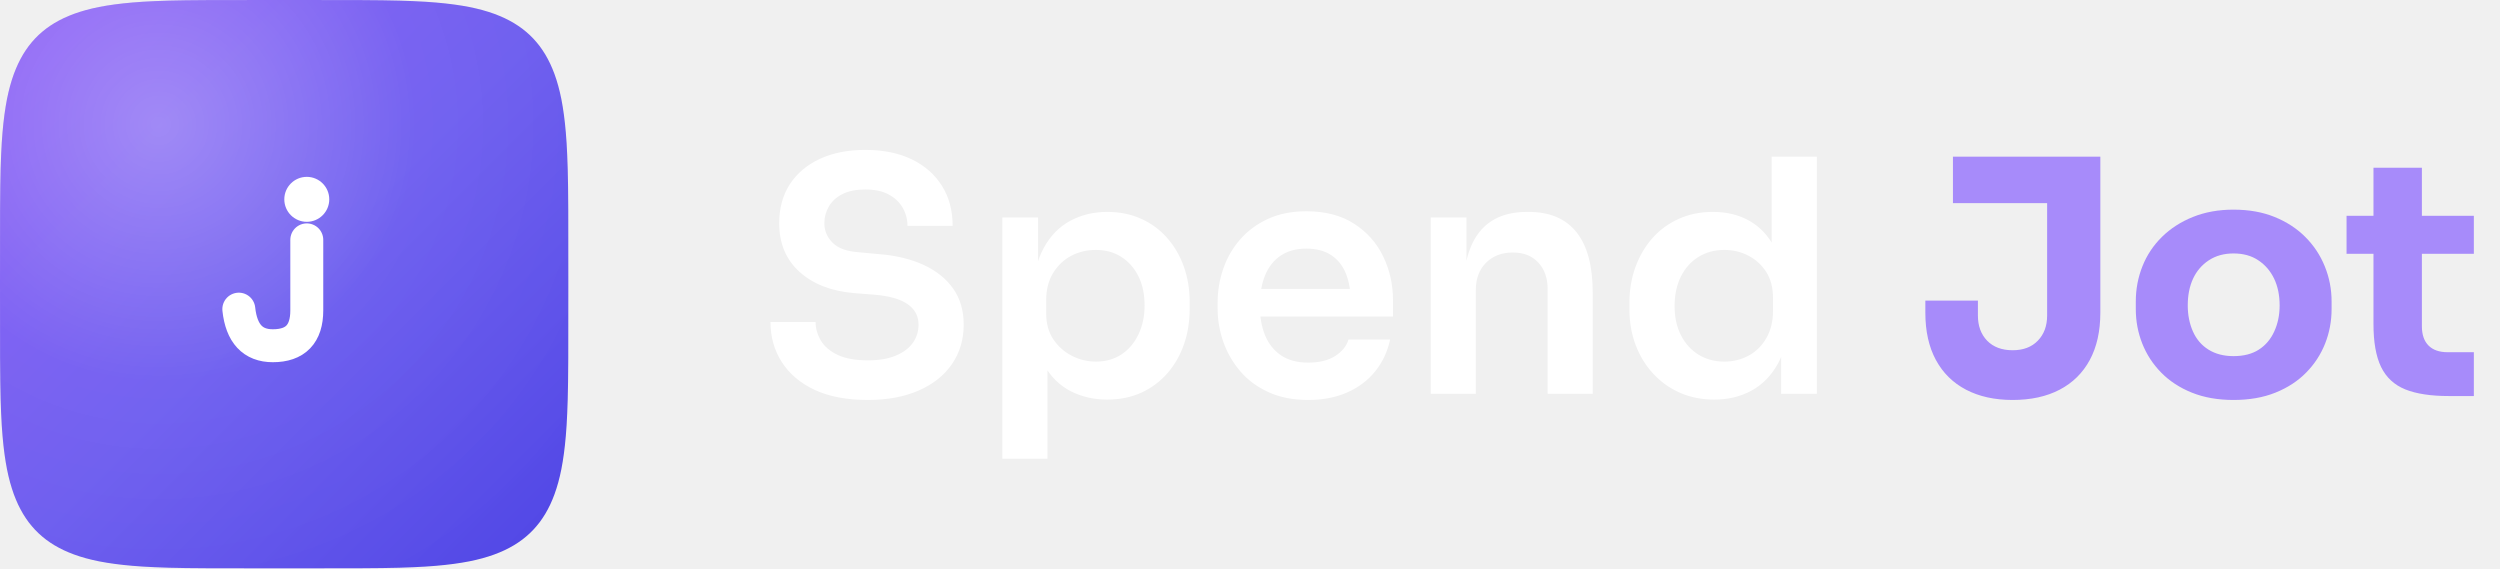
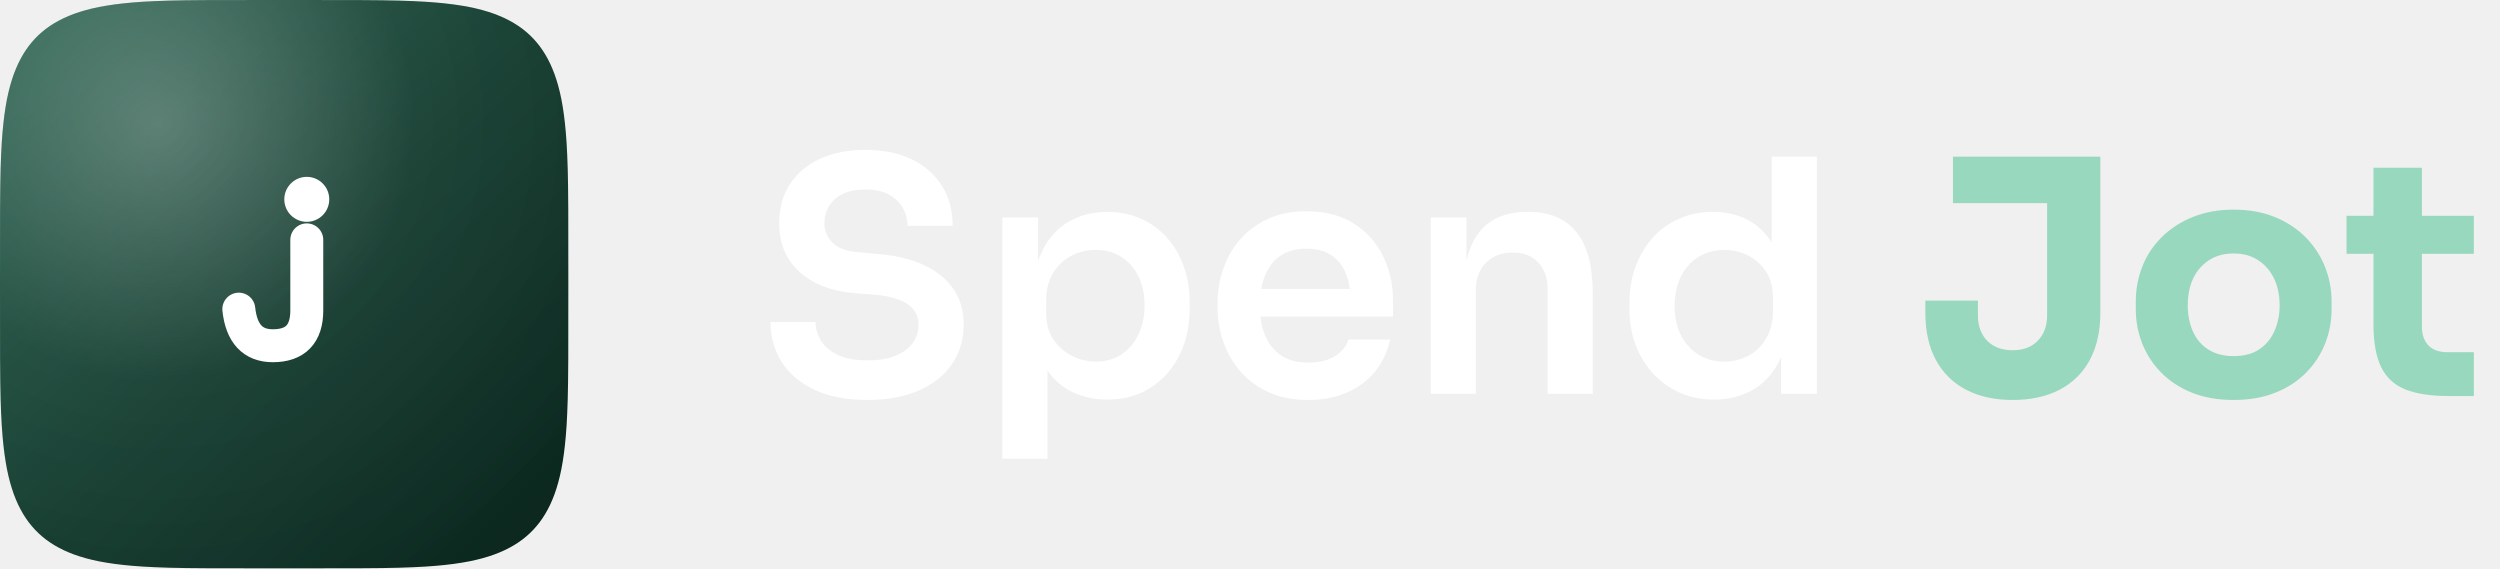
<svg xmlns="http://www.w3.org/2000/svg" viewBox="0 0 739 168" width="739" height="168">
  <defs>
    <linearGradient id="bg" x1="0" y1="0" x2="1" y2="1">
-       <stop offset="0" stop-color="#8B5CF6" />
-       <stop offset="0.5" stop-color="#6D5DEF" />
-       <stop offset="1" stop-color="#4F46E5" />
+       <stop offset="0" stop-color="#28624F" />
+       <stop offset="0.5" stop-color="#153D30" />
+       <stop offset="1" stop-color="#0A241C" />
    </linearGradient>
    <radialGradient id="glow" cx="0.28" cy="0.22" r="0.9">
      <stop offset="0" stop-color="#FFFFFF" stop-opacity="0.28" />
      <stop offset="0.5" stop-color="#FFFFFF" stop-opacity="0.04" />
      <stop offset="1" stop-color="#FFFFFF" stop-opacity="0" />
    </radialGradient>
  </defs>
  <path d="M 168.00 84.00 L 167.98 105.95 L 167.92 112.95 L 167.82 118.04 L 167.67 122.17 L 167.49 125.70 L 167.26 128.82 L 166.99 131.62 L 166.68 134.17 L 166.33 136.51 L 165.94 138.69 L 165.50 140.72 L 165.02 142.61 L 164.49 144.40 L 163.92 146.08 L 163.30 147.66 L 162.64 149.16 L 161.93 150.57 L 161.17 151.92 L 160.36 153.19 L 159.51 154.39 L 158.59 155.53 L 157.63 156.61 L 156.61 157.63 L 155.53 158.59 L 154.39 159.51 L 153.19 160.36 L 151.92 161.17 L 150.57 161.93 L 149.16 162.64 L 147.66 163.30 L 146.08 163.92 L 144.40 164.49 L 142.61 165.02 L 140.72 165.50 L 138.69 165.94 L 136.51 166.33 L 134.17 166.68 L 131.62 166.99 L 128.82 167.26 L 125.70 167.49 L 122.17 167.67 L 118.04 167.82 L 112.95 167.92 L 105.95 167.98 L 84.00 168.00 L 62.05 167.98 L 55.05 167.92 L 49.96 167.82 L 45.83 167.67 L 42.30 167.49 L 39.18 167.26 L 36.38 166.99 L 33.83 166.68 L 31.49 166.33 L 29.31 165.94 L 27.28 165.50 L 25.39 165.02 L 23.60 164.49 L 21.92 163.92 L 20.34 163.30 L 18.84 162.64 L 17.43 161.93 L 16.08 161.17 L 14.81 160.36 L 13.61 159.51 L 12.47 158.59 L 11.39 157.63 L 10.37 156.61 L 9.41 155.53 L 8.49 154.39 L 7.64 153.19 L 6.83 151.92 L 6.07 150.57 L 5.36 149.16 L 4.70 147.66 L 4.08 146.08 L 3.51 144.40 L 2.98 142.61 L 2.50 140.72 L 2.06 138.69 L 1.67 136.51 L 1.32 134.17 L 1.01 131.62 L 0.74 128.82 L 0.51 125.70 L 0.33 122.17 L 0.18 118.04 L 0.08 112.95 L 0.02 105.95 L 0.00 84.00 L 0.02 62.05 L 0.08 55.05 L 0.18 49.96 L 0.33 45.83 L 0.51 42.30 L 0.74 39.18 L 1.01 36.38 L 1.32 33.83 L 1.67 31.49 L 2.06 29.31 L 2.50 27.28 L 2.98 25.39 L 3.51 23.60 L 4.08 21.92 L 4.70 20.34 L 5.36 18.84 L 6.07 17.43 L 6.83 16.08 L 7.64 14.81 L 8.49 13.61 L 9.41 12.47 L 10.37 11.39 L 11.39 10.37 L 12.47 9.41 L 13.61 8.49 L 14.81 7.64 L 16.08 6.83 L 17.43 6.07 L 18.84 5.36 L 20.34 4.70 L 21.92 4.08 L 23.60 3.51 L 25.39 2.98 L 27.28 2.50 L 29.31 2.06 L 31.49 1.67 L 33.83 1.32 L 36.38 1.01 L 39.18 0.74 L 42.30 0.51 L 45.83 0.33 L 49.96 0.18 L 55.05 0.08 L 62.05 0.02 L 84.00 0.00 L 105.95 0.02 L 112.95 0.08 L 118.04 0.18 L 122.17 0.33 L 125.70 0.51 L 128.82 0.74 L 131.62 1.01 L 134.17 1.32 L 136.51 1.67 L 138.69 2.06 L 140.72 2.50 L 142.61 2.98 L 144.40 3.51 L 146.08 4.08 L 147.66 4.70 L 149.16 5.36 L 150.57 6.07 L 151.92 6.83 L 153.19 7.64 L 154.39 8.49 L 155.53 9.41 L 156.61 10.37 L 157.63 11.39 L 158.59 12.47 L 159.51 13.61 L 160.36 14.81 L 161.17 16.08 L 161.93 17.43 L 162.64 18.84 L 163.30 20.34 L 163.92 21.92 L 164.49 23.60 L 165.02 25.39 L 165.50 27.28 L 165.94 29.31 L 166.33 31.49 L 166.68 33.83 L 166.99 36.38 L 167.26 39.18 L 167.49 42.30 L 167.67 45.83 L 167.82 49.96 L 167.92 55.05 L 167.98 62.05 L 168.00 84.00 Z" fill="url(#bg)" />
  <path d="M 168.00 84.00 L 167.98 105.95 L 167.92 112.95 L 167.82 118.04 L 167.67 122.17 L 167.49 125.70 L 167.26 128.82 L 166.99 131.62 L 166.68 134.17 L 166.33 136.51 L 165.94 138.69 L 165.50 140.72 L 165.02 142.61 L 164.49 144.40 L 163.92 146.08 L 163.30 147.66 L 162.64 149.16 L 161.93 150.57 L 161.17 151.92 L 160.36 153.19 L 159.51 154.39 L 158.59 155.53 L 157.63 156.61 L 156.61 157.63 L 155.53 158.59 L 154.39 159.51 L 153.19 160.36 L 151.92 161.17 L 150.57 161.93 L 149.16 162.64 L 147.66 163.30 L 146.08 163.92 L 144.40 164.49 L 142.61 165.02 L 140.72 165.50 L 138.69 165.94 L 136.51 166.33 L 134.17 166.68 L 131.62 166.99 L 128.82 167.26 L 125.70 167.49 L 122.17 167.67 L 118.04 167.82 L 112.95 167.92 L 105.95 167.98 L 84.00 168.00 L 62.05 167.98 L 55.05 167.92 L 49.96 167.82 L 45.83 167.67 L 42.30 167.49 L 39.18 167.26 L 36.38 166.99 L 33.83 166.68 L 31.49 166.33 L 29.31 165.94 L 27.28 165.50 L 25.39 165.02 L 23.60 164.49 L 21.92 163.92 L 20.34 163.30 L 18.84 162.64 L 17.43 161.93 L 16.08 161.17 L 14.81 160.36 L 13.61 159.51 L 12.47 158.59 L 11.39 157.63 L 10.37 156.61 L 9.41 155.53 L 8.49 154.39 L 7.64 153.19 L 6.83 151.92 L 6.07 150.57 L 5.36 149.16 L 4.70 147.66 L 4.08 146.08 L 3.51 144.40 L 2.98 142.61 L 2.50 140.72 L 2.06 138.69 L 1.67 136.51 L 1.32 134.17 L 1.01 131.62 L 0.74 128.82 L 0.51 125.70 L 0.33 122.17 L 0.18 118.04 L 0.08 112.95 L 0.02 105.95 L 0.00 84.00 L 0.02 62.05 L 0.08 55.05 L 0.18 49.96 L 0.33 45.83 L 0.51 42.30 L 0.74 39.18 L 1.01 36.38 L 1.32 33.83 L 1.67 31.49 L 2.06 29.31 L 2.50 27.28 L 2.98 25.39 L 3.51 23.60 L 4.08 21.92 L 4.70 20.34 L 5.36 18.84 L 6.07 17.43 L 6.83 16.08 L 7.64 14.81 L 8.49 13.61 L 9.41 12.47 L 10.37 11.39 L 11.39 10.37 L 12.47 9.41 L 13.61 8.49 L 14.81 7.64 L 16.08 6.83 L 17.43 6.07 L 18.84 5.36 L 20.34 4.70 L 21.92 4.08 L 23.60 3.51 L 25.39 2.98 L 27.28 2.50 L 29.31 2.06 L 31.49 1.67 L 33.83 1.32 L 36.38 1.01 L 39.18 0.74 L 42.30 0.51 L 45.83 0.33 L 49.96 0.18 L 55.05 0.08 L 62.05 0.02 L 84.00 0.00 L 105.95 0.02 L 112.95 0.08 L 118.04 0.18 L 122.17 0.33 L 125.70 0.51 L 128.82 0.74 L 131.62 1.01 L 134.17 1.32 L 136.51 1.67 L 138.69 2.06 L 140.72 2.50 L 142.61 2.98 L 144.40 3.51 L 146.08 4.08 L 147.66 4.70 L 149.16 5.36 L 150.57 6.07 L 151.92 6.83 L 153.19 7.64 L 154.39 8.49 L 155.53 9.41 L 156.61 10.37 L 157.63 11.39 L 158.59 12.47 L 159.51 13.61 L 160.36 14.81 L 161.17 16.08 L 161.93 17.43 L 162.64 18.84 L 163.30 20.34 L 163.92 21.92 L 164.49 23.60 L 165.02 25.39 L 165.50 27.28 L 165.94 29.31 L 166.33 31.49 L 166.68 33.83 L 166.99 36.38 L 167.26 39.18 L 167.49 42.30 L 167.67 45.83 L 167.82 49.96 L 167.92 55.05 L 167.98 62.05 L 168.00 84.00 Z" fill="url(#glow)" />
  <g transform="translate(45.4 45.4) scale(0.7728)">
    <g transform="translate(2.6 0)">
      <path d="M56 33 L56 60 Q56 73.5 43 73.5 Q31.5 73.5 30 59.5" fill="none" stroke="#FFFFFF" stroke-width="12.6" stroke-linecap="round" stroke-linejoin="round" />
      <circle cx="56" cy="17.5" r="8.6" fill="#FFFFFF" />
    </g>
  </g>
  <g transform="translate(224.0 116.4)">
    <g>
      <path d="M 32.55 1.83 Q 23.23 1.83 16.84 -1.14 Q 10.47 -4.12 7.11 -9.36 Q 3.75 -14.59 3.75 -21.21 L 17.09 -21.21 Q 17.09 -18.43 18.61 -15.79 Q 20.16 -13.15 23.56 -11.52 Q 26.97 -9.88 32.55 -9.88 Q 37.53 -9.88 40.89 -11.32 Q 44.25 -12.76 45.88 -15.12 Q 47.52 -17.47 47.52 -20.45 Q 47.52 -24.20 44.35 -26.45 Q 41.19 -28.71 34.56 -29.28 L 28.41 -29.76 Q 18.33 -30.63 12.33 -36.05 Q 6.33 -41.48 6.33 -50.40 Q 6.33 -57.12 9.49 -61.96 Q 12.67 -66.81 18.38 -69.45 Q 24.09 -72.09 31.77 -72.09 Q 39.75 -72.09 45.51 -69.30 Q 51.27 -66.52 54.43 -61.48 Q 57.60 -56.45 57.60 -49.63 L 44.25 -49.63 Q 44.25 -52.52 42.85 -54.96 Q 41.48 -57.41 38.73 -58.89 Q 36.00 -60.39 31.77 -60.39 Q 27.75 -60.39 25.05 -59.04 Q 22.36 -57.69 21.02 -55.38 Q 19.68 -53.09 19.68 -50.40 Q 19.68 -47.13 22.08 -44.68 Q 24.48 -42.24 29.67 -41.85 L 35.80 -41.28 Q 43.29 -40.71 48.96 -38.12 Q 54.63 -35.52 57.75 -31.09 Q 60.87 -26.68 60.87 -20.45 Q 60.87 -13.83 57.41 -8.79 Q 53.95 -3.75 47.56 -0.96 Q 41.19 1.83 32.55 1.83 Z M 72.29 19.20 L 72.29 -52.12 L 82.85 -52.12 L 82.85 -29.67 L 81.22 -29.76 Q 81.59 -37.73 84.52 -43.09 Q 87.46 -48.48 92.35 -51.12 Q 97.25 -53.76 103.30 -53.76 Q 108.86 -53.76 113.32 -51.73 Q 117.79 -49.73 121.00 -46.08 Q 124.22 -42.43 125.95 -37.57 Q 127.67 -32.73 127.67 -27.16 L 127.67 -25.15 Q 127.67 -19.48 125.99 -14.64 Q 124.31 -9.79 121.10 -6.09 Q 117.89 -2.40 113.38 -0.33 Q 108.86 1.72 103.30 1.72 Q 97.43 1.72 92.59 -0.72 Q 87.74 -3.17 84.76 -8.29 Q 81.79 -13.44 81.41 -21.60 L 85.63 -15.16 L 85.63 19.20 L 72.29 19.20 Z M 99.94 -9.51 Q 104.26 -9.51 107.47 -11.61 Q 110.69 -13.72 112.51 -17.52 Q 114.34 -21.31 114.34 -26.11 Q 114.34 -31.11 112.51 -34.75 Q 110.69 -38.40 107.47 -40.45 Q 104.26 -42.52 99.94 -42.52 Q 95.99 -42.52 92.68 -40.80 Q 89.38 -39.07 87.31 -35.71 Q 85.25 -32.35 85.25 -27.64 L 85.25 -23.80 Q 85.25 -19.29 87.35 -16.12 Q 89.47 -12.96 92.83 -11.23 Q 96.19 -9.51 99.94 -9.51 Z M 162.72 1.83 Q 156.00 1.83 150.96 -0.48 Q 145.92 -2.79 142.61 -6.67 Q 139.29 -10.56 137.61 -15.36 Q 135.93 -20.16 135.93 -25.15 L 135.93 -26.97 Q 135.93 -32.16 137.61 -37.00 Q 139.29 -41.85 142.61 -45.64 Q 145.92 -49.44 150.81 -51.69 Q 155.72 -53.95 162.14 -53.95 Q 170.60 -53.95 176.30 -50.25 Q 182.01 -46.56 184.89 -40.56 Q 187.77 -34.56 187.77 -27.64 L 187.77 -22.84 L 141.60 -22.84 L 141.60 -31.00 L 179.42 -31.00 L 175.29 -26.97 Q 175.29 -31.96 173.85 -35.52 Q 172.41 -39.07 169.49 -40.99 Q 166.56 -42.91 162.14 -42.91 Q 157.73 -42.91 154.65 -40.89 Q 151.58 -38.88 149.99 -35.09 Q 148.41 -31.29 148.41 -26.01 Q 148.41 -21.12 149.94 -17.32 Q 151.49 -13.53 154.65 -11.37 Q 157.82 -9.21 162.72 -9.21 Q 167.61 -9.21 170.69 -11.17 Q 173.76 -13.15 174.62 -16.04 L 186.92 -16.04 Q 185.76 -10.65 182.49 -6.61 Q 179.24 -2.59 174.20 -0.38 Q 169.16 1.83 162.72 1.83 Z M 198.92 -0.00 L 198.92 -52.12 L 209.48 -52.12 L 209.48 -29.76 L 208.52 -29.76 Q 208.52 -37.73 210.62 -43.05 Q 212.73 -48.39 216.90 -51.07 Q 221.09 -53.76 227.33 -53.76 L 227.90 -53.76 Q 237.21 -53.76 242.01 -47.76 Q 246.81 -41.76 246.81 -29.85 L 246.81 -0.00 L 233.48 -0.00 L 233.48 -31.00 Q 233.48 -35.80 230.73 -38.77 Q 228.00 -41.76 223.20 -41.76 Q 218.30 -41.76 215.27 -38.73 Q 212.25 -35.71 212.25 -30.63 L 212.25 -0.00 L 198.92 -0.00 Z M 282.73 1.72 Q 277.25 1.72 272.63 -0.28 Q 268.03 -2.31 264.67 -5.96 Q 261.31 -9.60 259.48 -14.45 Q 257.66 -19.29 257.66 -24.96 L 257.66 -26.97 Q 257.66 -32.55 259.43 -37.44 Q 261.22 -42.33 264.43 -45.98 Q 267.65 -49.63 272.21 -51.69 Q 276.77 -53.76 282.34 -53.76 Q 288.49 -53.76 293.14 -51.12 Q 297.79 -48.48 300.58 -43.20 Q 303.37 -37.92 303.65 -29.95 L 299.71 -34.56 L 299.71 -70.08 L 313.06 -70.08 L 313.06 -0.00 L 302.50 -0.00 L 302.50 -22.17 L 304.81 -22.17 Q 304.51 -14.21 301.54 -8.88 Q 298.57 -3.55 293.71 -0.91 Q 288.86 1.72 282.73 1.72 Z M 285.70 -9.51 Q 289.63 -9.51 292.90 -11.28 Q 296.17 -13.05 298.13 -16.45 Q 300.10 -19.88 300.10 -24.48 L 300.10 -28.32 Q 300.10 -32.92 298.07 -36.05 Q 296.06 -39.16 292.79 -40.84 Q 289.54 -42.52 285.70 -42.52 Q 281.38 -42.52 278.06 -40.45 Q 274.75 -38.40 272.87 -34.65 Q 271.01 -30.91 271.01 -25.92 Q 271.01 -20.93 272.93 -17.22 Q 274.85 -13.53 278.15 -11.52 Q 281.47 -9.51 285.70 -9.51 Z" fill="#FFFFFF" />
      <g transform="translate(341.86 0)">
-         <path d="M 29.08 1.83 Q 21.12 1.83 15.31 -1.20 Q 9.51 -4.23 6.39 -9.99 Q 3.27 -15.75 3.27 -24.00 L 3.27 -27.55 L 18.81 -27.55 L 18.81 -23.13 Q 18.81 -18.52 21.54 -15.69 Q 24.29 -12.87 29.08 -12.87 Q 33.80 -12.87 36.52 -15.69 Q 39.27 -18.52 39.27 -23.13 L 39.27 -58.27 L 55.00 -58.27 L 55.00 -24.00 Q 55.00 -15.75 51.88 -9.99 Q 48.77 -4.23 42.96 -1.20 Q 37.16 1.83 29.08 1.83 Z M 11.43 -56.35 L 11.43 -70.08 L 55.00 -70.08 L 55.00 -56.35 L 11.43 -56.35 Z M 94.37 1.83 Q 87.45 1.83 82.07 -0.33 Q 76.70 -2.49 73.01 -6.24 Q 69.32 -9.99 67.40 -14.83 Q 65.48 -19.68 65.48 -25.05 L 65.48 -27.27 Q 65.48 -32.73 67.44 -37.68 Q 69.41 -42.63 73.20 -46.36 Q 77.00 -50.11 82.37 -52.27 Q 87.74 -54.43 94.37 -54.43 Q 101.18 -54.43 106.50 -52.27 Q 111.84 -50.11 115.58 -46.36 Q 119.33 -42.63 121.34 -37.68 Q 123.36 -32.73 123.36 -27.27 L 123.36 -25.05 Q 123.36 -19.68 121.44 -14.83 Q 119.52 -9.99 115.82 -6.24 Q 112.13 -2.49 106.74 -0.33 Q 101.37 1.83 94.37 1.83 Z M 94.37 -11.13 Q 98.88 -11.13 101.85 -13.05 Q 104.84 -14.97 106.41 -18.42 Q 108.00 -21.88 108.00 -26.11 Q 108.00 -30.63 106.37 -34.03 Q 104.73 -37.44 101.70 -39.45 Q 98.69 -41.48 94.37 -41.48 Q 90.14 -41.48 87.06 -39.45 Q 84.00 -37.44 82.41 -34.03 Q 80.84 -30.63 80.84 -26.11 Q 80.84 -21.88 82.37 -18.42 Q 83.90 -14.97 86.97 -13.05 Q 90.05 -11.13 94.37 -11.13 Z M 158.02 0.67 Q 150.05 0.67 145.15 -1.29 Q 140.26 -3.27 137.99 -7.92 Q 135.74 -12.57 135.74 -20.55 L 135.74 -66.81 L 150.05 -66.81 L 150.05 -19.96 Q 150.05 -16.23 152.02 -14.25 Q 153.98 -12.29 157.63 -12.29 L 165.41 -12.29 L 165.41 0.67 L 158.02 0.67 Z M 127.78 -41.37 L 127.78 -52.60 L 165.41 -52.60 L 165.41 -41.37 L 127.78 -41.37 Z" fill="#A78BFA" />
+         <path d="M 29.08 1.83 Q 21.12 1.83 15.31 -1.20 Q 9.51 -4.23 6.39 -9.99 Q 3.27 -15.75 3.27 -24.00 L 3.27 -27.55 L 18.81 -27.55 L 18.81 -23.13 Q 18.81 -18.52 21.54 -15.69 Q 24.29 -12.87 29.08 -12.87 Q 33.80 -12.87 36.52 -15.69 Q 39.27 -18.52 39.27 -23.13 L 39.27 -58.27 L 55.00 -58.27 L 55.00 -24.00 Q 55.00 -15.75 51.88 -9.99 Q 48.77 -4.23 42.96 -1.20 Q 37.16 1.83 29.08 1.83 Z M 11.43 -56.35 L 11.43 -70.08 L 55.00 -70.08 L 55.00 -56.35 L 11.43 -56.35 Z M 94.37 1.83 Q 87.45 1.83 82.07 -0.33 Q 76.70 -2.49 73.01 -6.24 Q 69.32 -9.99 67.40 -14.83 Q 65.48 -19.68 65.48 -25.05 L 65.48 -27.27 Q 65.48 -32.73 67.44 -37.68 Q 69.41 -42.63 73.20 -46.36 Q 77.00 -50.11 82.37 -52.27 Q 87.74 -54.43 94.37 -54.43 Q 101.18 -54.43 106.50 -52.27 Q 111.84 -50.11 115.58 -46.36 Q 119.33 -42.63 121.34 -37.68 Q 123.36 -32.73 123.36 -27.27 L 123.36 -25.05 Q 123.36 -19.68 121.44 -14.83 Q 119.52 -9.99 115.82 -6.24 Q 112.13 -2.49 106.74 -0.33 Q 101.37 1.83 94.37 1.83 Z M 94.37 -11.13 Q 98.88 -11.13 101.85 -13.05 Q 104.84 -14.97 106.41 -18.42 Q 108.00 -21.88 108.00 -26.11 Q 108.00 -30.63 106.37 -34.03 Q 104.73 -37.44 101.70 -39.45 Q 98.69 -41.48 94.37 -41.48 Q 90.14 -41.48 87.06 -39.45 Q 84.00 -37.44 82.41 -34.03 Q 80.84 -30.63 80.84 -26.11 Q 80.84 -21.88 82.37 -18.42 Q 83.90 -14.97 86.97 -13.05 Q 90.05 -11.13 94.37 -11.13 Z M 158.02 0.67 Q 150.05 0.67 145.15 -1.29 Q 140.26 -3.27 137.99 -7.92 Q 135.74 -12.57 135.74 -20.55 L 135.74 -66.81 L 150.05 -66.81 L 150.05 -19.96 Q 150.05 -16.23 152.02 -14.25 Q 153.98 -12.29 157.63 -12.29 L 165.41 -12.29 L 165.41 0.67 L 158.02 0.67 Z M 127.78 -41.37 L 127.78 -52.60 L 165.41 -52.60 L 165.41 -41.37 L 127.78 -41.37 Z" fill="#97D8BE" />
      </g>
    </g>
  </g>
</svg>
